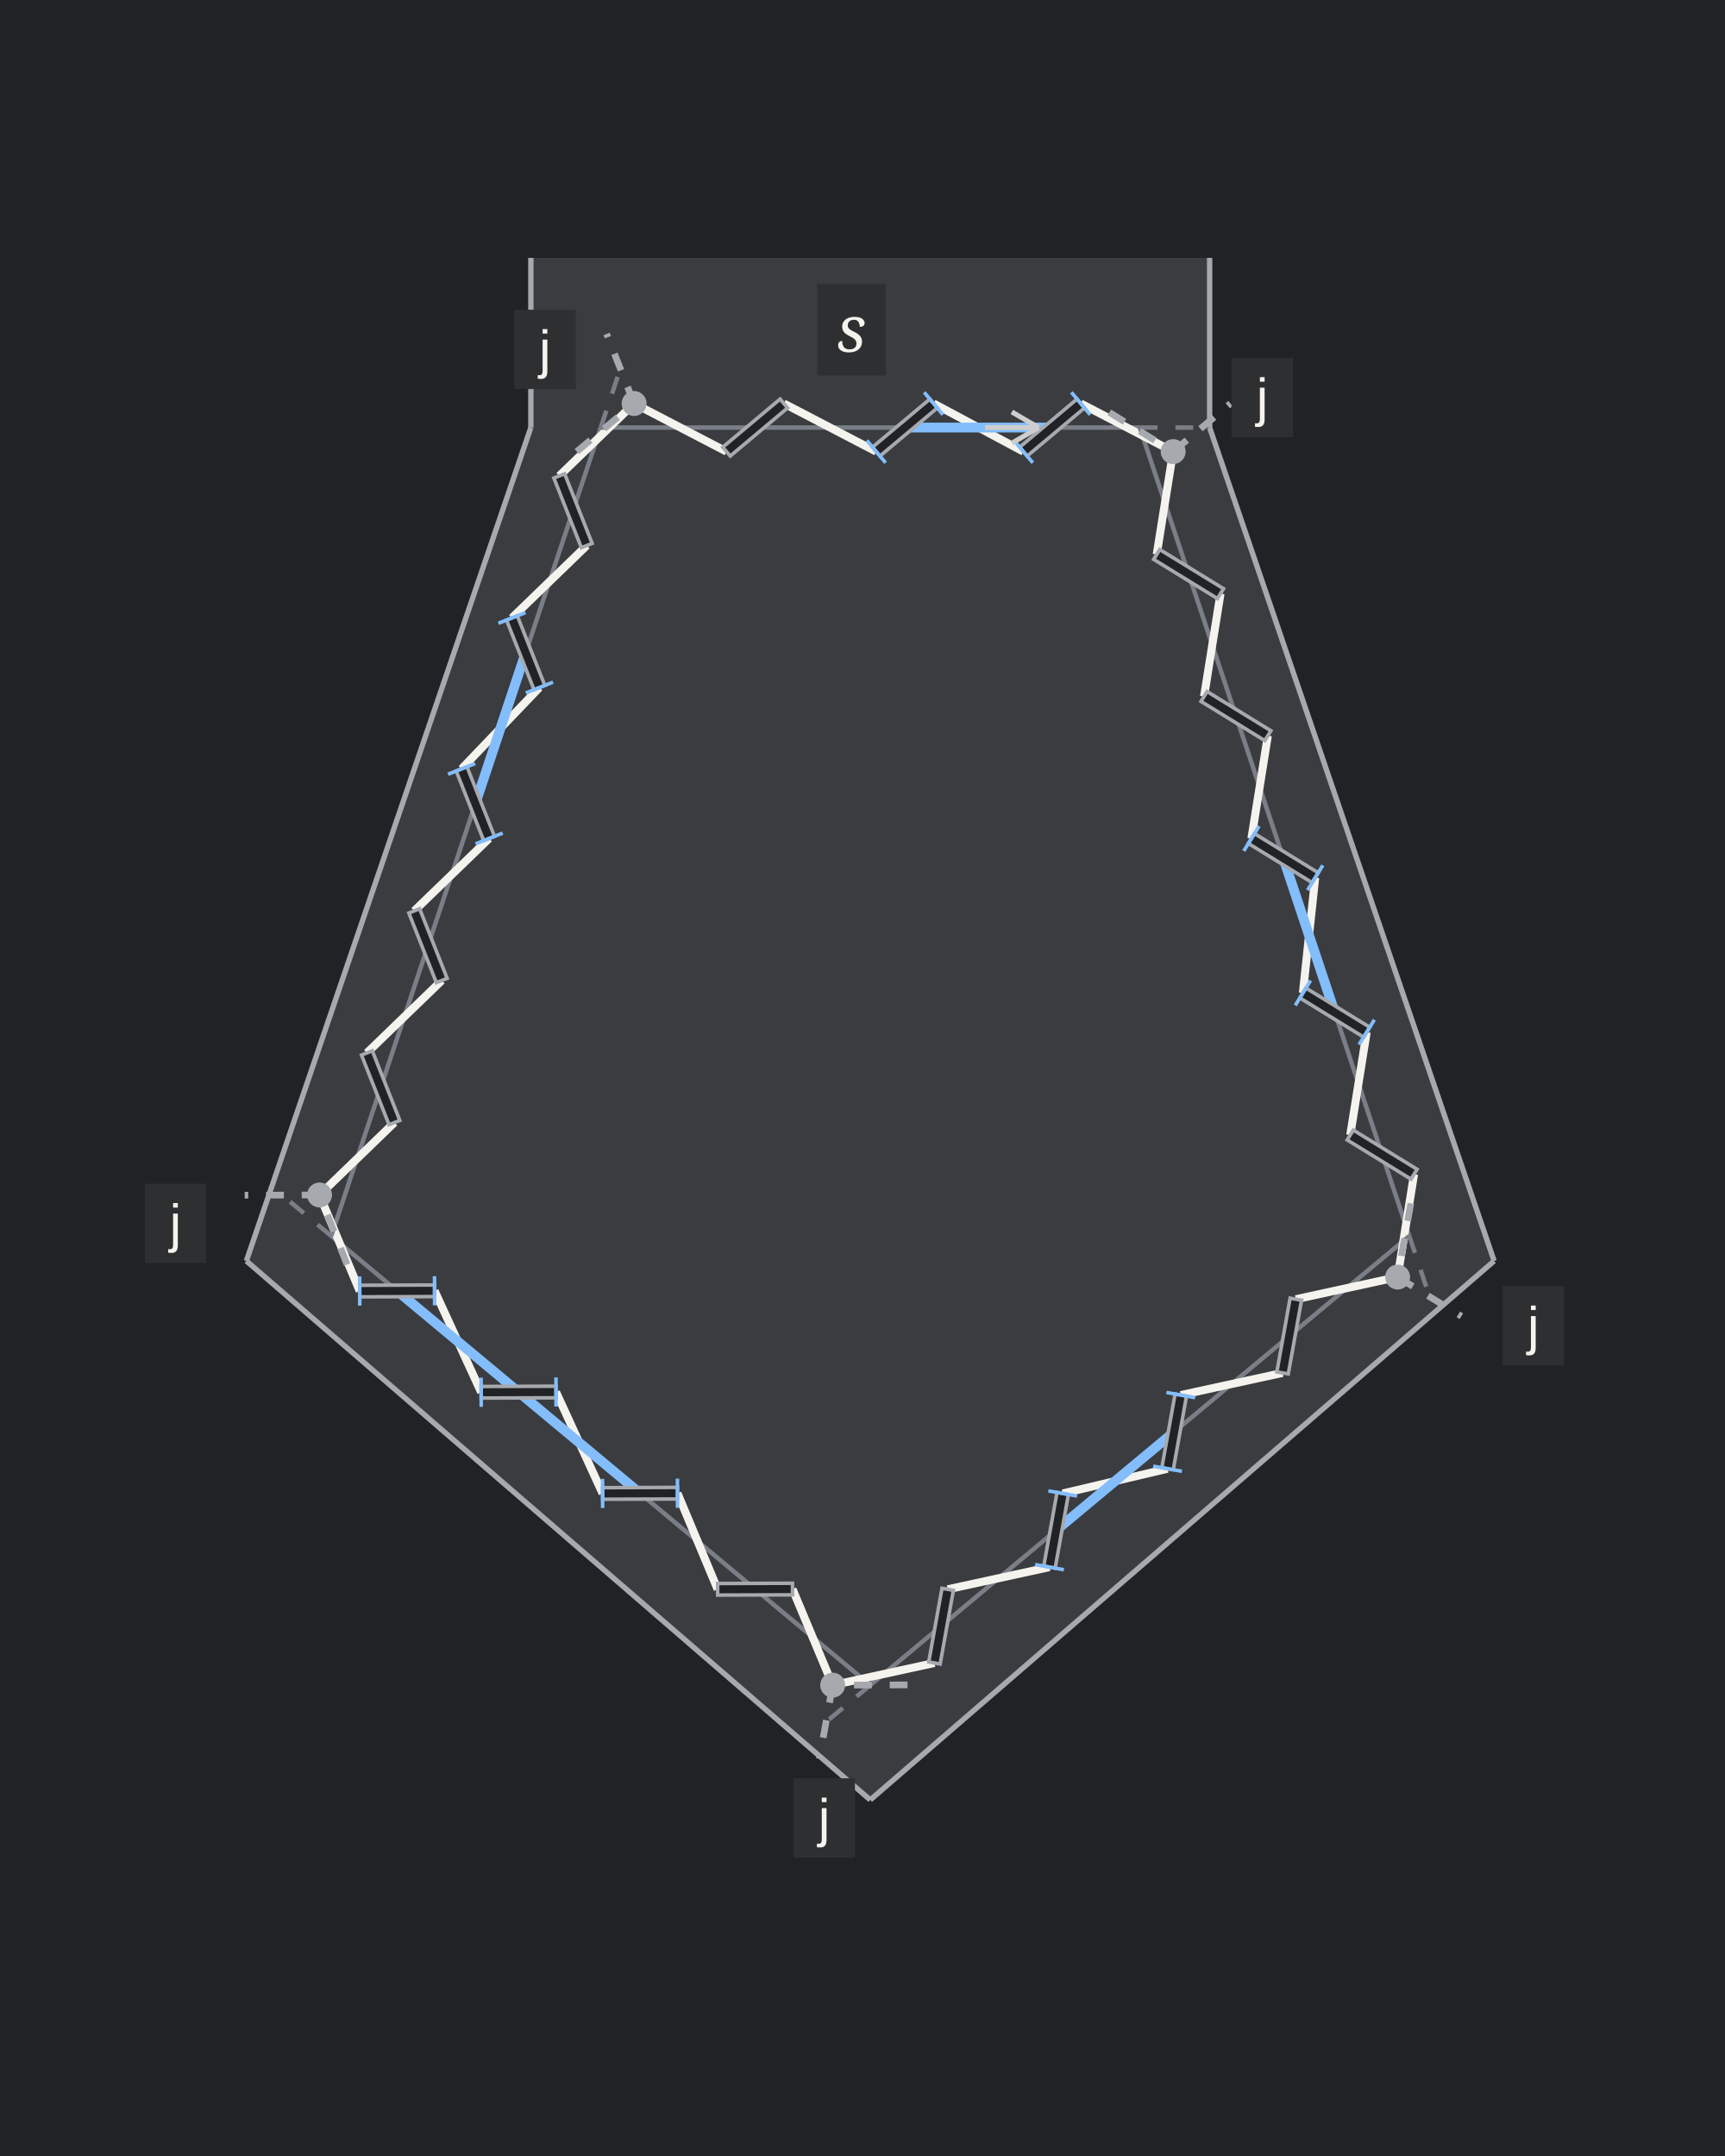
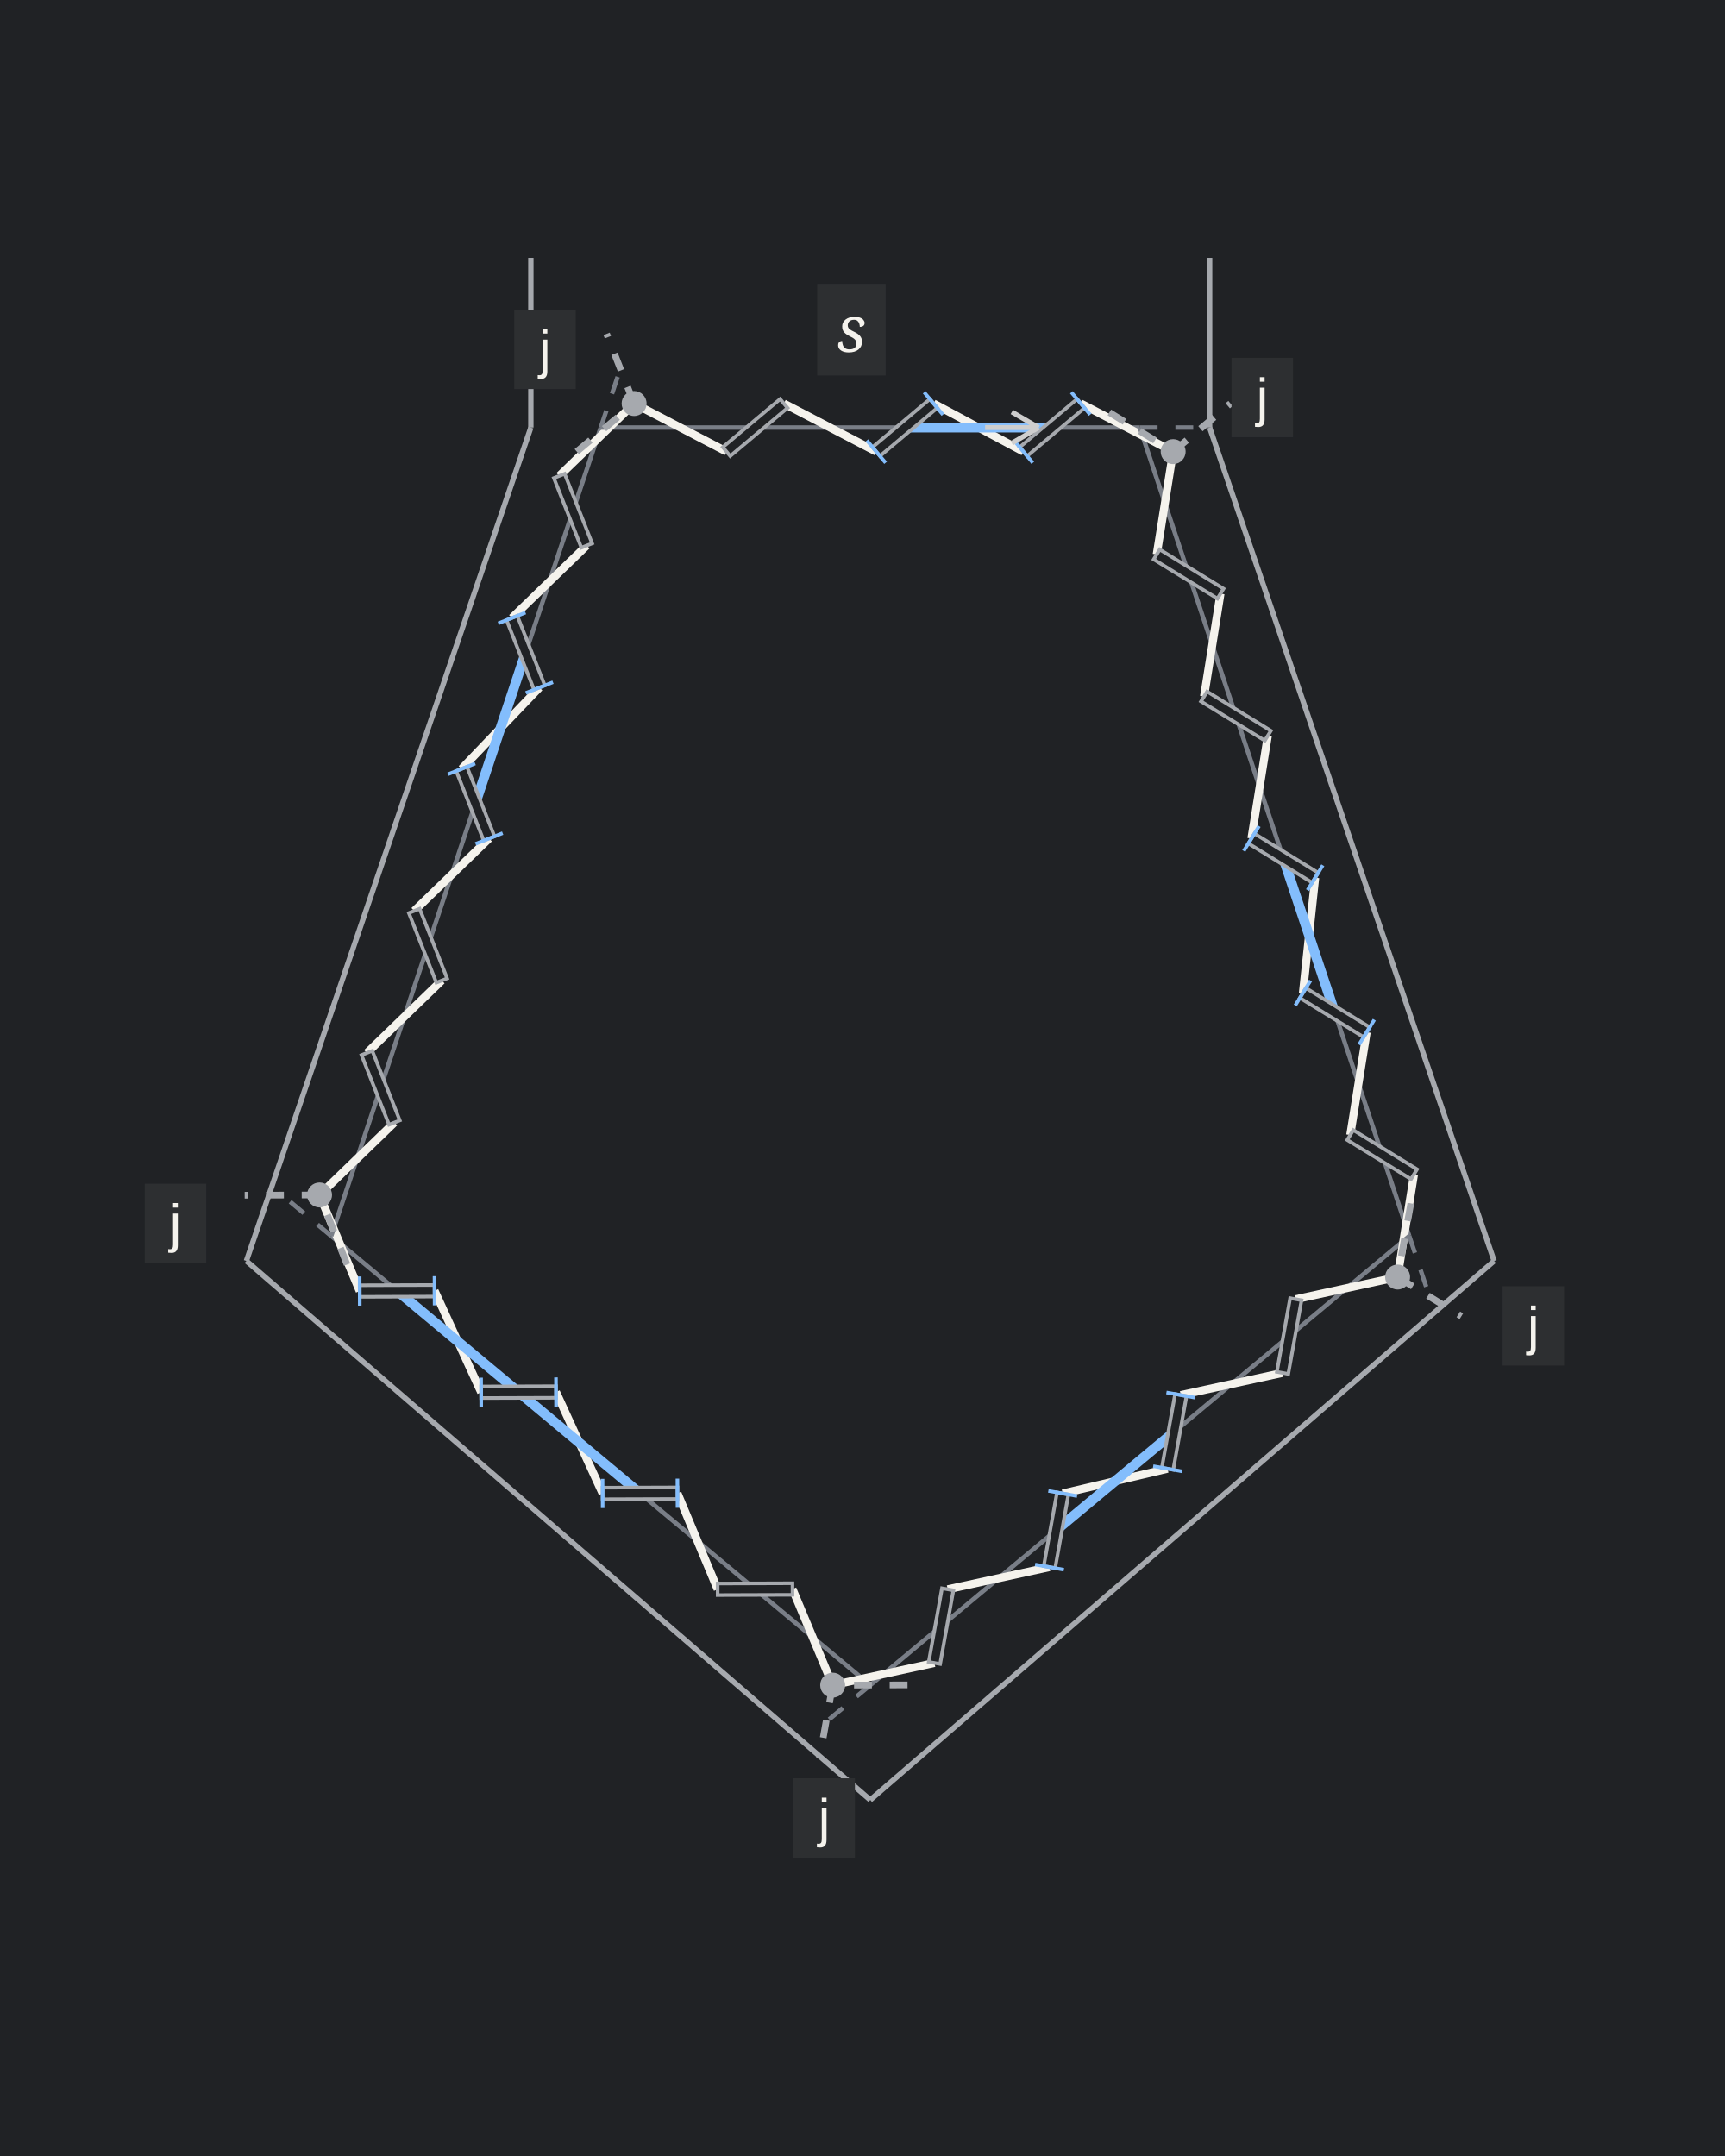
<svg xmlns="http://www.w3.org/2000/svg" width="600" height="750" viewBox="0 0 600 750" role="img" aria-labelledby="title description">
  <rect width="100%" height="100%" fill="#202225" />
  <g transform="translate(-162.3043 74.331) scale(1.55)">
-     <polygon class="leather-fill" points="223.84,9.92 223.84,48 160,235.04 300,356 440,235.04 376.16,48 376.16,9.92" fill="#3A3C3F" fill-opacity="1" />
+     <polygon class="leather-fill" points="223.84,9.92 223.84,48 160,235.04 300,356 440,235.04 376.16,48 376.16,9.92" fill="#3A3C3F" fill-opacity="0" />
    <line class="leather-edge" x1="223.84" y1="9.92" x2="223.84" y2="48" stroke="#A6A9AE" stroke-width="1.2" />
    <line class="leather-edge" x1="223.84" y1="48" x2="160" y2="235.04" stroke="#A6A9AE" stroke-width="1.2" />
    <line class="leather-edge" x1="160" y1="235.04" x2="300" y2="356" stroke="#A6A9AE" stroke-width="1.2" />
    <line class="leather-edge" x1="300" y1="356" x2="440" y2="235.04" stroke="#A6A9AE" stroke-width="1.2" />
    <line class="leather-edge" x1="440" y1="235.04" x2="376.16" y2="48" stroke="#A6A9AE" stroke-width="1.2" />
    <line class="leather-edge" x1="376.16" y1="48" x2="376.16" y2="9.92" stroke="#A6A9AE" stroke-width="1.2" />
    <line class="guide" x1="239.52" y1="48" x2="360.48" y2="48" stroke="#797E87" stroke-width="1" />
    <line class="guide" x1="360.48" y1="48" x2="420.96" y2="229.44" stroke="#797E87" stroke-width="1" />
    <line class="guide" x1="420.96" y1="229.44" x2="300" y2="330.24" stroke="#797E87" stroke-width="1" />
    <line class="guide" x1="300" y1="330.24" x2="179.04" y2="229.44" stroke="#797E87" stroke-width="1" />
    <line class="guide" x1="179.04" y1="229.44" x2="239.52" y2="48" stroke="#797E87" stroke-width="1" />
    <line class="thread" x1="314.211" y1="42.601" x2="334.371" y2="53.399" stroke="#F5F3ED" stroke-width="1.8" />
    <line class="thread" x1="347.241" y1="42.601" x2="367.971" y2="53.399" stroke="#F5F3ED" stroke-width="1.8" />
    <line class="thread" x1="367.971" y1="53.399" x2="364.282" y2="76.481" stroke="#F5F3ED" stroke-width="1.8" />
    <line class="thread" x1="378.597" y1="85.275" x2="374.907" y2="108.357" stroke="#F5F3ED" stroke-width="1.8" />
    <line class="thread" x1="389.222" y1="117.151" x2="385.533" y2="140.232" stroke="#F5F3ED" stroke-width="1.8" />
    <line class="thread" x1="399.847" y1="149.027" x2="397.089" y2="174.901" stroke="#F5F3ED" stroke-width="1.8" />
    <line class="thread" x1="411.403" y1="183.695" x2="407.714" y2="206.777" stroke="#F5F3ED" stroke-width="1.8" />
    <line class="thread" x1="422.028" y1="215.571" x2="418.339" y2="238.652" stroke="#F5F3ED" stroke-width="1.8" />
    <line class="thread" x1="418.339" y1="238.652" x2="395.5" y2="243.628" stroke="#F5F3ED" stroke-width="1.8" />
    <line class="thread" x1="392.527" y1="260.163" x2="369.688" y2="265.138" stroke="#F5F3ED" stroke-width="1.8" />
    <line class="thread" x1="366.715" y1="281.673" x2="343.19" y2="287.22" stroke="#F5F3ED" stroke-width="1.8" />
    <line class="thread" x1="340.217" y1="303.754" x2="317.378" y2="308.73" stroke="#F5F3ED" stroke-width="1.8" />
    <line class="thread" x1="314.405" y1="325.265" x2="291.566" y2="330.24" stroke="#F5F3ED" stroke-width="1.8" />
    <line class="thread" x1="291.566" y1="330.24" x2="282.554" y2="308.673" stroke="#F5F3ED" stroke-width="1.8" />
    <line class="thread" x1="265.754" y1="308.73" x2="256.741" y2="287.163" stroke="#F5F3ED" stroke-width="1.8" />
    <line class="thread" x1="239.941" y1="287.22" x2="229.486" y2="264.45" stroke="#F5F3ED" stroke-width="1.8" />
    <line class="thread" x1="212.687" y1="264.507" x2="202.232" y2="241.738" stroke="#F5F3ED" stroke-width="1.8" />
    <line class="thread" x1="185.432" y1="241.795" x2="176.419" y2="220.228" stroke="#F5F3ED" stroke-width="1.8" />
    <line class="thread" x1="176.419" y1="220.228" x2="193.22" y2="203.976" stroke="#F5F3ED" stroke-width="1.8" />
    <line class="thread" x1="187.045" y1="188.352" x2="203.845" y2="172.1" stroke="#F5F3ED" stroke-width="1.8" />
    <line class="thread" x1="197.67" y1="156.476" x2="214.47" y2="140.224" stroke="#F5F3ED" stroke-width="1.8" />
    <line class="thread" x1="208.295" y1="124.6" x2="225.761" y2="106.352" stroke="#F5F3ED" stroke-width="1.8" />
    <line class="thread" x1="219.586" y1="90.728" x2="236.386" y2="74.476" stroke="#F5F3ED" stroke-width="1.8" />
    <line class="thread" x1="230.211" y1="58.852" x2="247.011" y2="42.601" stroke="#F5F3ED" stroke-width="1.8" />
    <line class="thread" x1="247.011" y1="42.601" x2="267.742" y2="53.399" stroke="#F5F3ED" stroke-width="1.8" />
    <line class="thread" x1="280.611" y1="42.601" x2="301.342" y2="53.399" stroke="#F5F3ED" stroke-width="1.8" />
    <circle class="hole" cx="247.011" cy="42.601" r="2.8" fill="#A6A9AE" />
    <line class="extension" x1="239.52" y1="48" x2="243.924" y2="34.789" stroke="#797E87" stroke-width="1" stroke-dasharray="4 4" />
    <line class="virtual" x1="247.011" y1="42.601" x2="240.836" y2="26.977" stroke="#A6A9AE" stroke-width="1.5" stroke-dasharray="4 4" />
    <line class="extension" x1="239.52" y1="48" x2="240.577" y2="48" stroke="#797E87" stroke-width="1" stroke-dasharray="4 4" />
    <line class="virtual" x1="234.142" y1="53.399" x2="247.011" y2="42.601" stroke="#A6A9AE" stroke-width="1.5" stroke-dasharray="4 4" />
    <line class="slit" x1="267.742" y1="53.399" x2="280.611" y2="42.601" stroke="#202225" stroke-width="2.6" />
    <polygon class="slit-outline" points="268.577,54.395 281.447,43.596 279.776,41.605 266.906,52.404" fill="#202225" stroke="#A6A9AE" stroke-width="0.8" />
    <line class="adjusted-gap" x1="307.777" y1="48" x2="340.806" y2="48" stroke="#83BDFC" stroke-width="2.2" />
    <line class="slit" x1="301.342" y1="53.399" x2="314.211" y2="42.601" stroke="#202225" stroke-width="2.6" />
    <polygon class="slit-outline" points="302.177,54.395 315.047,43.596 313.376,41.605 300.506,52.404" fill="#202225" stroke="#A6A9AE" stroke-width="0.8" />
    <line class="adjustment-mark" x1="303.448" y1="55.909" x2="299.236" y2="50.89" stroke="#83BDFC" stroke-width="0.8" />
    <line class="adjustment-mark" x1="316.317" y1="45.11" x2="312.106" y2="40.091" stroke="#83BDFC" stroke-width="0.8" />
    <line class="slit" x1="334.371" y1="53.399" x2="347.241" y2="42.601" stroke="#202225" stroke-width="2.6" />
    <polygon class="slit-outline" points="335.207,54.395 348.076,43.596 346.405,41.605 333.536,52.404" fill="#202225" stroke="#A6A9AE" stroke-width="0.8" />
    <line class="adjustment-mark" x1="336.477" y1="55.909" x2="332.266" y2="50.89" stroke="#83BDFC" stroke-width="0.8" />
    <line class="adjustment-mark" x1="349.347" y1="45.11" x2="345.135" y2="40.091" stroke="#83BDFC" stroke-width="0.8" />
    <rect class="label-background" x="220.111" y="21.561" width="13.8" height="17.8" fill="#2D2F31" />
    <text class="notation-junction" x="227.011" y="34.601" text-anchor="middle" font-family="Arial" font-size="12" fill="#F5F3ED">j</text>
    <circle class="hole" cx="367.971" cy="53.399" r="2.8" fill="#A6A9AE" />
    <line class="extension" x1="360.48" y1="48" x2="374.406" y2="48" stroke="#797E87" stroke-width="1" stroke-dasharray="4 4" />
    <line class="virtual" x1="367.971" y1="53.399" x2="380.841" y2="42.601" stroke="#A6A9AE" stroke-width="1.5" stroke-dasharray="4 4" />
    <line class="extension" x1="360.48" y1="48" x2="360.814" y2="49.002" stroke="#797E87" stroke-width="1" stroke-dasharray="4 4" />
    <line class="virtual" x1="353.657" y1="44.605" x2="367.971" y2="53.399" stroke="#A6A9AE" stroke-width="1.5" stroke-dasharray="4 4" />
    <line class="slit" x1="364.282" y1="76.481" x2="378.597" y2="85.275" stroke="#202225" stroke-width="2.6" />
    <polygon class="slit-outline" points="363.602,77.589 377.916,86.383 379.277,84.168 364.963,75.373" fill="#202225" stroke="#A6A9AE" stroke-width="0.8" />
    <line class="slit" x1="374.907" y1="108.357" x2="389.222" y2="117.151" stroke="#202225" stroke-width="2.6" />
    <polygon class="slit-outline" points="374.227,109.464 388.541,118.259 389.902,116.043 375.588,107.249" fill="#202225" stroke="#A6A9AE" stroke-width="0.8" />
    <line class="adjusted-gap" x1="392.69" y1="144.63" x2="404.246" y2="179.298" stroke="#83BDFC" stroke-width="2.2" />
    <line class="slit" x1="385.533" y1="140.232" x2="399.847" y2="149.027" stroke="#202225" stroke-width="2.6" />
    <polygon class="slit-outline" points="384.852,141.34 399.167,150.134 400.528,147.919 386.213,139.125" fill="#202225" stroke="#A6A9AE" stroke-width="0.8" />
    <line class="adjustment-mark" x1="383.818" y1="143.024" x2="387.248" y2="137.441" stroke="#83BDFC" stroke-width="0.8" />
    <line class="adjustment-mark" x1="398.132" y1="151.818" x2="401.562" y2="146.235" stroke="#83BDFC" stroke-width="0.8" />
    <line class="slit" x1="397.089" y1="174.901" x2="411.403" y2="183.695" stroke="#202225" stroke-width="2.6" />
    <polygon class="slit-outline" points="396.408,176.009 410.723,184.803 412.084,182.587 397.769,173.793" fill="#202225" stroke="#A6A9AE" stroke-width="0.8" />
    <line class="adjustment-mark" x1="395.374" y1="177.692" x2="398.804" y2="172.11" stroke="#83BDFC" stroke-width="0.8" />
    <line class="adjustment-mark" x1="409.688" y1="186.486" x2="413.118" y2="180.904" stroke="#83BDFC" stroke-width="0.8" />
    <line class="slit" x1="407.714" y1="206.777" x2="422.028" y2="215.571" stroke="#202225" stroke-width="2.6" />
    <polygon class="slit-outline" points="407.034,207.884 421.348,216.679 422.709,214.463 408.395,205.669" fill="#202225" stroke="#A6A9AE" stroke-width="0.8" />
    <rect class="label-background" x="381.071" y="32.359" width="13.8" height="17.8" fill="#2D2F31" />
    <text class="notation-junction" x="387.971" y="45.399" text-anchor="middle" font-family="Arial" font-size="12" fill="#F5F3ED">j</text>
    <circle class="hole" cx="418.339" cy="238.652" r="2.8" fill="#A6A9AE" />
    <line class="extension" x1="420.96" y1="229.44" x2="425.496" y2="243.049" stroke="#797E87" stroke-width="1" stroke-dasharray="4 4" />
    <line class="virtual" x1="418.339" y1="238.652" x2="432.654" y2="247.447" stroke="#A6A9AE" stroke-width="1.5" stroke-dasharray="4 4" />
    <line class="extension" x1="420.96" y1="229.44" x2="419.826" y2="230.385" stroke="#797E87" stroke-width="1" stroke-dasharray="4 4" />
    <line class="virtual" x1="421.313" y1="222.118" x2="418.339" y2="238.652" stroke="#A6A9AE" stroke-width="1.5" stroke-dasharray="4 4" />
    <line class="slit" x1="395.5" y1="243.628" x2="392.527" y2="260.163" stroke="#202225" stroke-width="2.6" />
    <polygon class="slit-outline" points="394.221,243.398 391.248,259.932 393.807,260.393 396.78,243.858" fill="#202225" stroke="#A6A9AE" stroke-width="0.8" />
    <line class="adjusted-gap" x1="368.202" y1="273.405" x2="341.704" y2="295.487" stroke="#83BDFC" stroke-width="2.2" />
    <line class="slit" x1="369.688" y1="265.138" x2="366.715" y2="281.673" stroke="#202225" stroke-width="2.6" />
    <polygon class="slit-outline" points="368.409,264.908 365.435,281.443 367.994,281.903 370.968,265.368" fill="#202225" stroke="#A6A9AE" stroke-width="0.8" />
    <line class="adjustment-mark" x1="366.464" y1="264.558" x2="372.913" y2="265.718" stroke="#83BDFC" stroke-width="0.8" />
    <line class="adjustment-mark" x1="363.491" y1="281.093" x2="369.939" y2="282.253" stroke="#83BDFC" stroke-width="0.8" />
    <line class="slit" x1="343.19" y1="287.22" x2="340.217" y2="303.754" stroke="#202225" stroke-width="2.6" />
    <polygon class="slit-outline" points="341.911,286.99 338.937,303.524 341.496,303.984 344.47,287.45" fill="#202225" stroke="#A6A9AE" stroke-width="0.8" />
    <line class="adjustment-mark" x1="339.966" y1="286.64" x2="346.415" y2="287.799" stroke="#83BDFC" stroke-width="0.8" />
    <line class="adjustment-mark" x1="336.993" y1="303.175" x2="343.441" y2="304.334" stroke="#83BDFC" stroke-width="0.8" />
    <line class="slit" x1="317.378" y1="308.73" x2="314.405" y2="325.265" stroke="#202225" stroke-width="2.6" />
    <polygon class="slit-outline" points="316.099,308.5 313.125,325.034 315.684,325.495 318.658,308.96" fill="#202225" stroke="#A6A9AE" stroke-width="0.8" />
    <rect class="label-background" x="441.903" y="240.711" width="13.8" height="17.8" fill="#2D2F31" />
    <text class="notation-junction" x="448.803" y="253.751" text-anchor="middle" font-family="Arial" font-size="12" fill="#F5F3ED">j</text>
    <circle class="hole" cx="291.566" cy="330.24" r="2.8" fill="#A6A9AE" />
    <line class="extension" x1="300" y1="330.24" x2="290.079" y2="338.507" stroke="#797E87" stroke-width="1" stroke-dasharray="4 4" />
    <line class="virtual" x1="291.566" y1="330.24" x2="288.592" y2="346.775" stroke="#A6A9AE" stroke-width="1.5" stroke-dasharray="4 4" />
    <line class="extension" x1="300" y1="330.24" x2="299.966" y2="330.211" stroke="#797E87" stroke-width="1" stroke-dasharray="4 4" />
    <line class="virtual" x1="308.366" y1="330.183" x2="291.566" y2="330.24" stroke="#A6A9AE" stroke-width="1.5" stroke-dasharray="4 4" />
    <line class="slit" x1="282.554" y1="308.673" x2="265.754" y2="308.73" stroke="#202225" stroke-width="2.6" />
    <polygon class="slit-outline" points="282.549,307.373 265.749,307.43 265.758,310.03 282.558,309.973" fill="#202225" stroke="#A6A9AE" stroke-width="0.8" />
    <line class="adjusted-gap" x1="248.341" y1="287.191" x2="221.086" y2="264.479" stroke="#83BDFC" stroke-width="2.2" />
    <line class="slit" x1="256.741" y1="287.163" x2="239.941" y2="287.22" stroke="#202225" stroke-width="2.6" />
    <polygon class="slit-outline" points="256.737,285.863 239.937,285.92 239.946,288.52 256.746,288.463" fill="#202225" stroke="#A6A9AE" stroke-width="0.8" />
    <line class="adjustment-mark" x1="256.73" y1="283.887" x2="256.752" y2="290.439" stroke="#83BDFC" stroke-width="0.8" />
    <line class="adjustment-mark" x1="239.93" y1="283.944" x2="239.952" y2="290.496" stroke="#83BDFC" stroke-width="0.8" />
    <line class="adjusted-gap" x1="221.086" y1="264.479" x2="193.832" y2="241.766" stroke="#83BDFC" stroke-width="2.2" />
    <line class="slit" x1="229.486" y1="264.45" x2="212.687" y2="264.507" stroke="#202225" stroke-width="2.6" />
    <polygon class="slit-outline" points="229.482,263.15 212.682,263.207 212.691,265.807 229.491,265.75" fill="#202225" stroke="#A6A9AE" stroke-width="0.8" />
    <line class="adjustment-mark" x1="229.475" y1="261.174" x2="229.498" y2="267.726" stroke="#83BDFC" stroke-width="0.8" />
    <line class="adjustment-mark" x1="212.675" y1="261.231" x2="212.698" y2="267.783" stroke="#83BDFC" stroke-width="0.8" />
    <line class="slit" x1="202.232" y1="241.738" x2="185.432" y2="241.795" stroke="#202225" stroke-width="2.6" />
    <polygon class="slit-outline" points="202.227,240.438 185.427,240.495 185.436,243.095 202.236,243.038" fill="#202225" stroke="#A6A9AE" stroke-width="0.8" />
    <line class="adjustment-mark" x1="202.22" y1="238.462" x2="202.243" y2="245.014" stroke="#83BDFC" stroke-width="0.8" />
    <line class="adjustment-mark" x1="185.421" y1="238.519" x2="185.443" y2="245.071" stroke="#83BDFC" stroke-width="0.8" />
    <rect class="label-background" x="282.76" y="351.147" width="13.8" height="17.8" fill="#2D2F31" />
    <text class="notation-junction" x="289.66" y="364.187" text-anchor="middle" font-family="Arial" font-size="12" fill="#F5F3ED">j</text>
    <circle class="hole" cx="176.419" cy="220.228" r="2.8" fill="#A6A9AE" />
    <line class="extension" x1="179.04" y1="229.44" x2="168.019" y2="220.256" stroke="#797E87" stroke-width="1" stroke-dasharray="4 4" />
    <line class="virtual" x1="176.419" y1="220.228" x2="159.619" y2="220.285" stroke="#A6A9AE" stroke-width="1.5" stroke-dasharray="4 4" />
    <line class="extension" x1="179.04" y1="229.44" x2="179.507" y2="228.04" stroke="#797E87" stroke-width="1" stroke-dasharray="4 4" />
    <line class="virtual" x1="182.594" y1="235.852" x2="176.419" y2="220.228" stroke="#A6A9AE" stroke-width="1.5" stroke-dasharray="4 4" />
    <line class="slit" x1="193.22" y1="203.976" x2="187.045" y2="188.352" stroke="#202225" stroke-width="2.6" />
    <polygon class="slit-outline" points="194.429,203.498 188.254,187.874 185.836,188.83 192.011,204.454" fill="#202225" stroke="#A6A9AE" stroke-width="0.8" />
    <line class="slit" x1="203.845" y1="172.1" x2="197.67" y2="156.476" stroke="#202225" stroke-width="2.6" />
    <polygon class="slit-outline" points="205.054,171.622 198.879,155.998 196.461,156.954 202.636,172.578" fill="#202225" stroke="#A6A9AE" stroke-width="0.8" />
    <line class="adjusted-gap" x1="211.383" y1="132.412" x2="222.673" y2="98.54" stroke="#83BDFC" stroke-width="2.2" />
    <line class="slit" x1="214.47" y1="140.224" x2="208.295" y2="124.6" stroke="#202225" stroke-width="2.6" />
    <polygon class="slit-outline" points="215.679,139.747 209.504,124.123 207.086,125.078 213.261,140.702" fill="#202225" stroke="#A6A9AE" stroke-width="0.8" />
    <line class="adjustment-mark" x1="217.517" y1="139.02" x2="211.423" y2="141.428" stroke="#83BDFC" stroke-width="0.8" />
    <line class="adjustment-mark" x1="211.342" y1="123.396" x2="205.248" y2="125.804" stroke="#83BDFC" stroke-width="0.8" />
    <line class="slit" x1="225.761" y1="106.352" x2="219.586" y2="90.728" stroke="#202225" stroke-width="2.6" />
    <polygon class="slit-outline" points="226.97,105.874 220.795,90.25 218.377,91.206 224.552,106.83" fill="#202225" stroke="#A6A9AE" stroke-width="0.8" />
    <line class="adjustment-mark" x1="228.807" y1="105.148" x2="222.714" y2="107.556" stroke="#83BDFC" stroke-width="0.8" />
    <line class="adjustment-mark" x1="222.633" y1="89.524" x2="216.539" y2="91.932" stroke="#83BDFC" stroke-width="0.8" />
    <line class="slit" x1="236.386" y1="74.476" x2="230.211" y2="58.852" stroke="#202225" stroke-width="2.6" />
    <polygon class="slit-outline" points="237.595,73.999 231.42,58.375 229.002,59.33 235.177,74.954" fill="#202225" stroke="#A6A9AE" stroke-width="0.8" />
    <rect class="label-background" x="137.189" y="217.712" width="13.8" height="17.8" fill="#2D2F31" />
    <text class="notation-junction" x="144.089" y="230.752" text-anchor="middle" font-family="Arial" font-size="12" fill="#F5F3ED">j</text>
    <rect class="label-background" x="288.097" y="15.752" width="15.36" height="20.56" fill="#2D2F31" />
    <text class="notation-start" x="295.777" y="31" text-anchor="middle" font-family="Cambria" font-size="14.4" font-style="italic" fill="#F5F3ED">s</text>
    <line class="direction" x1="325.777" y1="48" x2="337.777" y2="48" stroke="#CECECE" stroke-width="1.1" />
    <line class="direction" x1="337.777" y1="48" x2="331.777" y2="44.5" stroke="#CECECE" stroke-width="1.1" />
    <line class="direction" x1="337.777" y1="48" x2="331.777" y2="51.5" stroke="#CECECE" stroke-width="1.1" />
  </g>
</svg>
